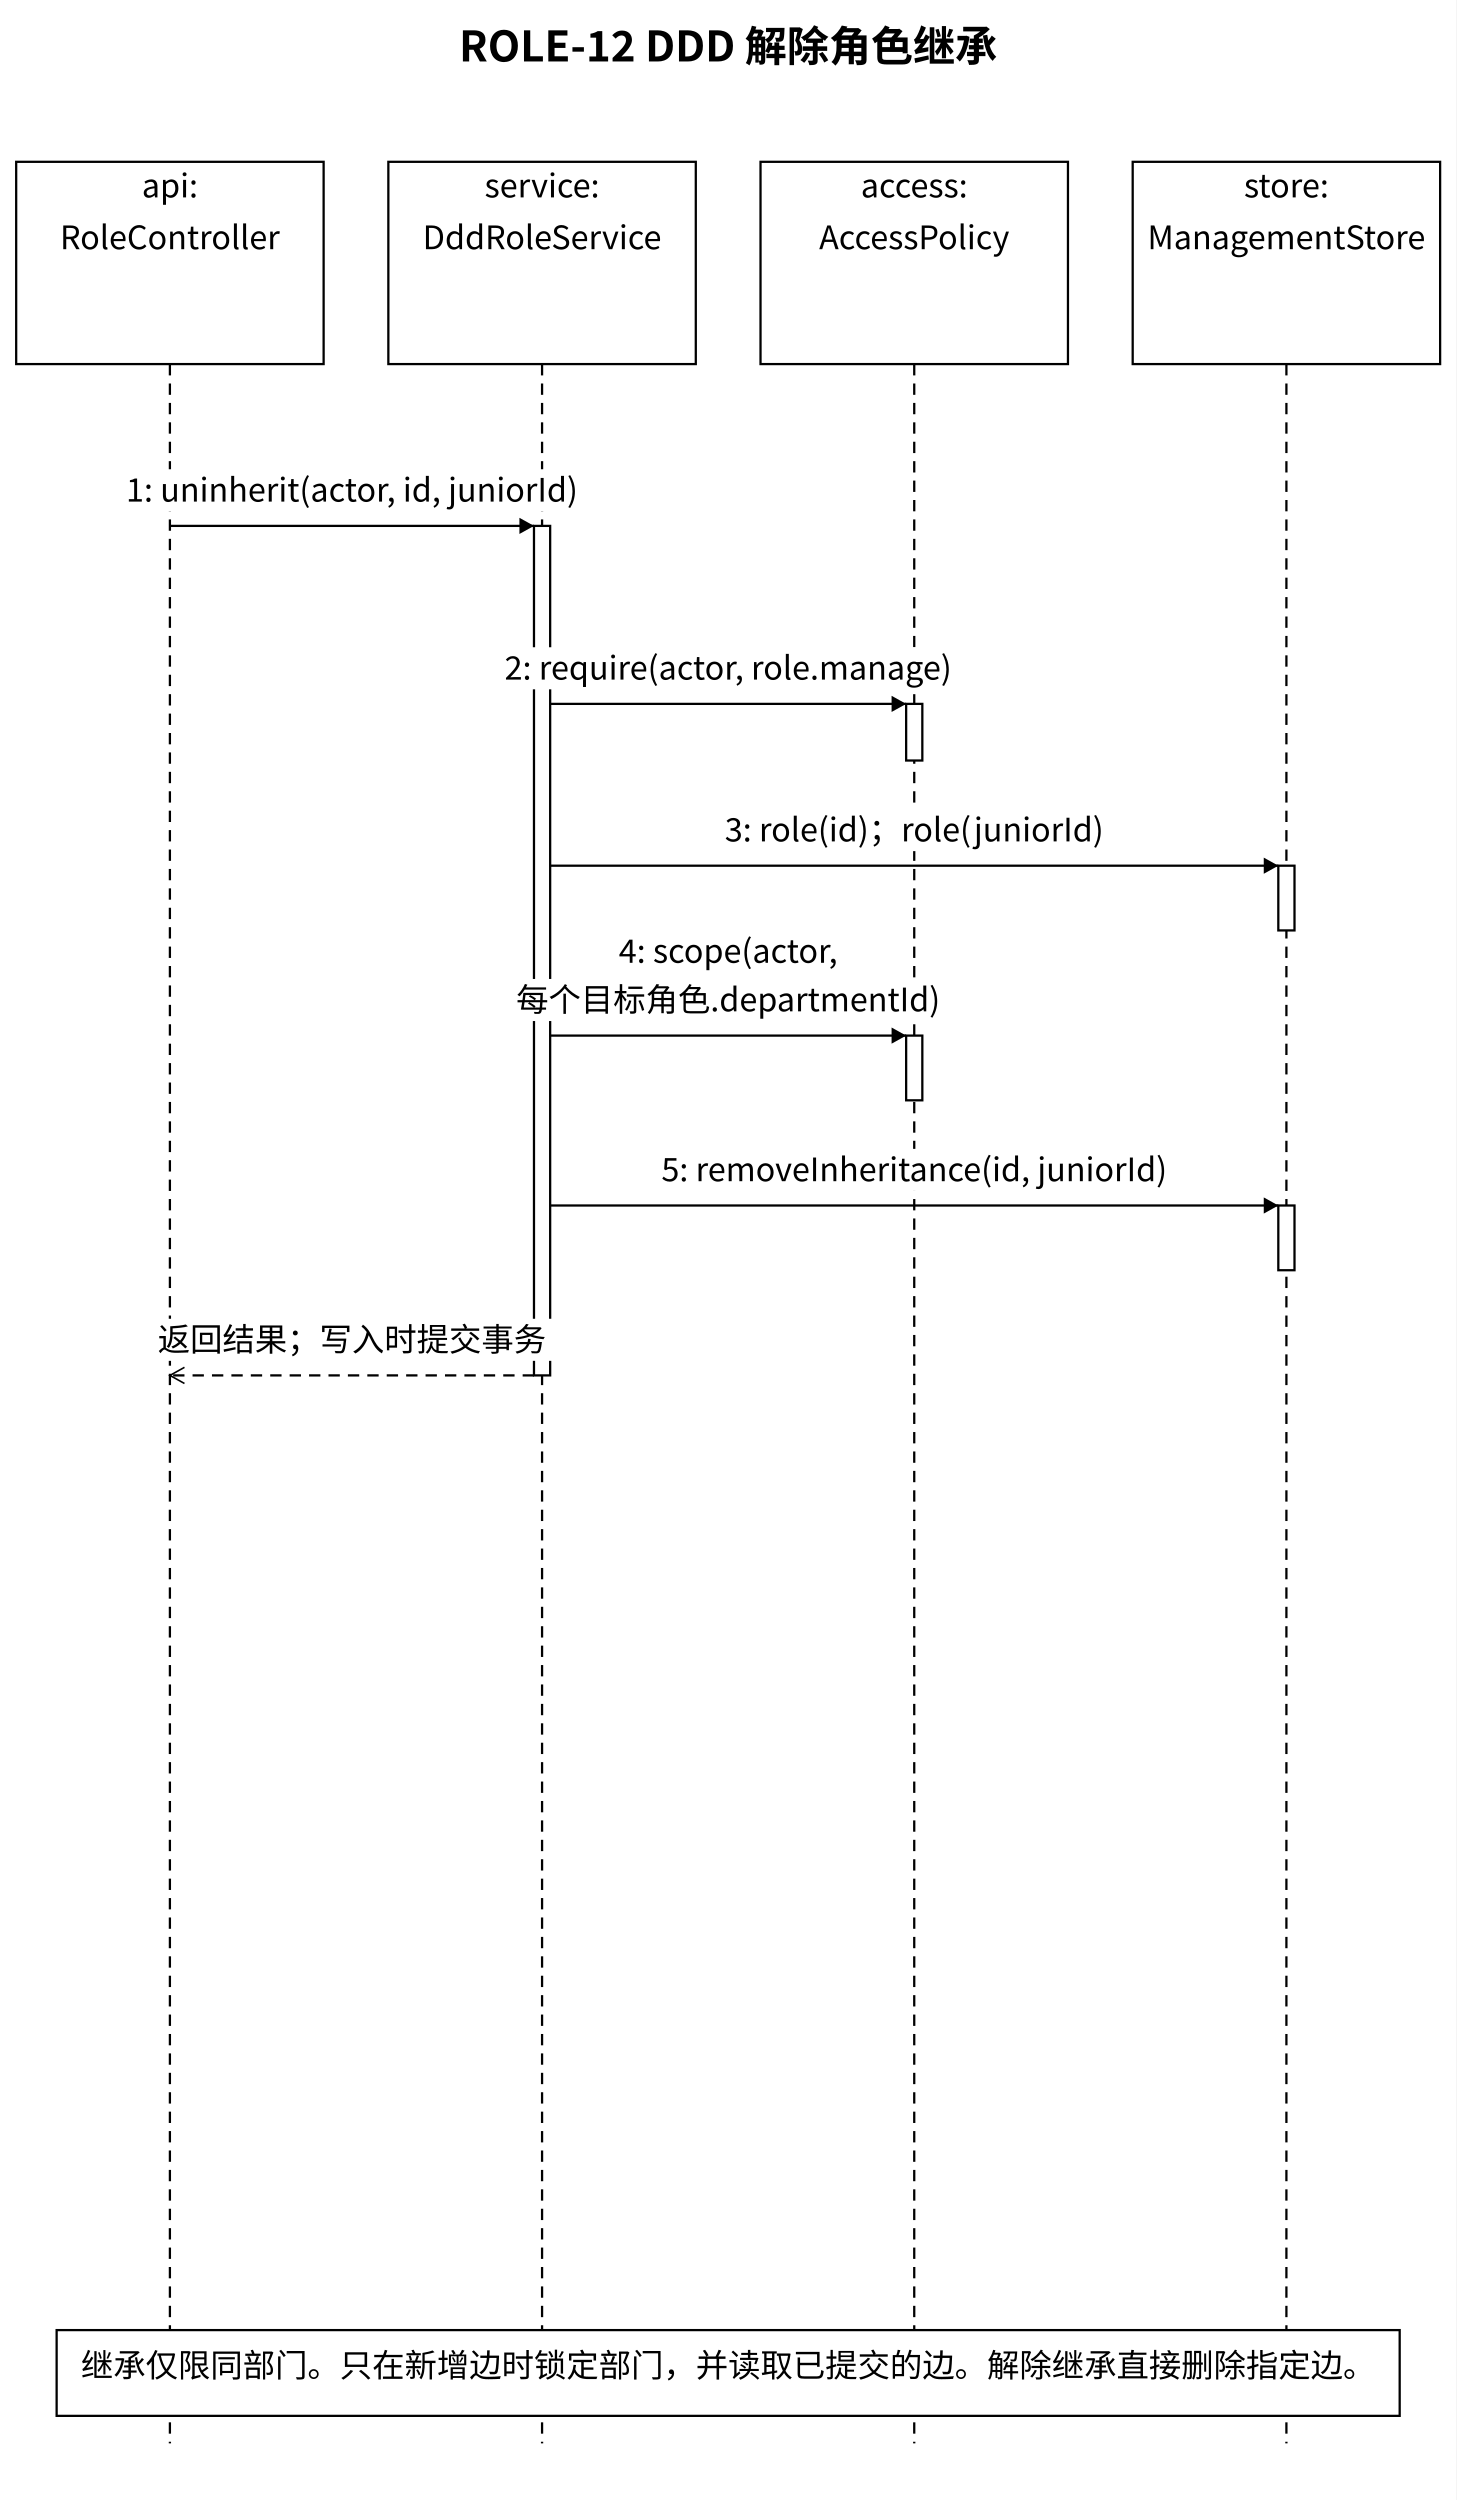
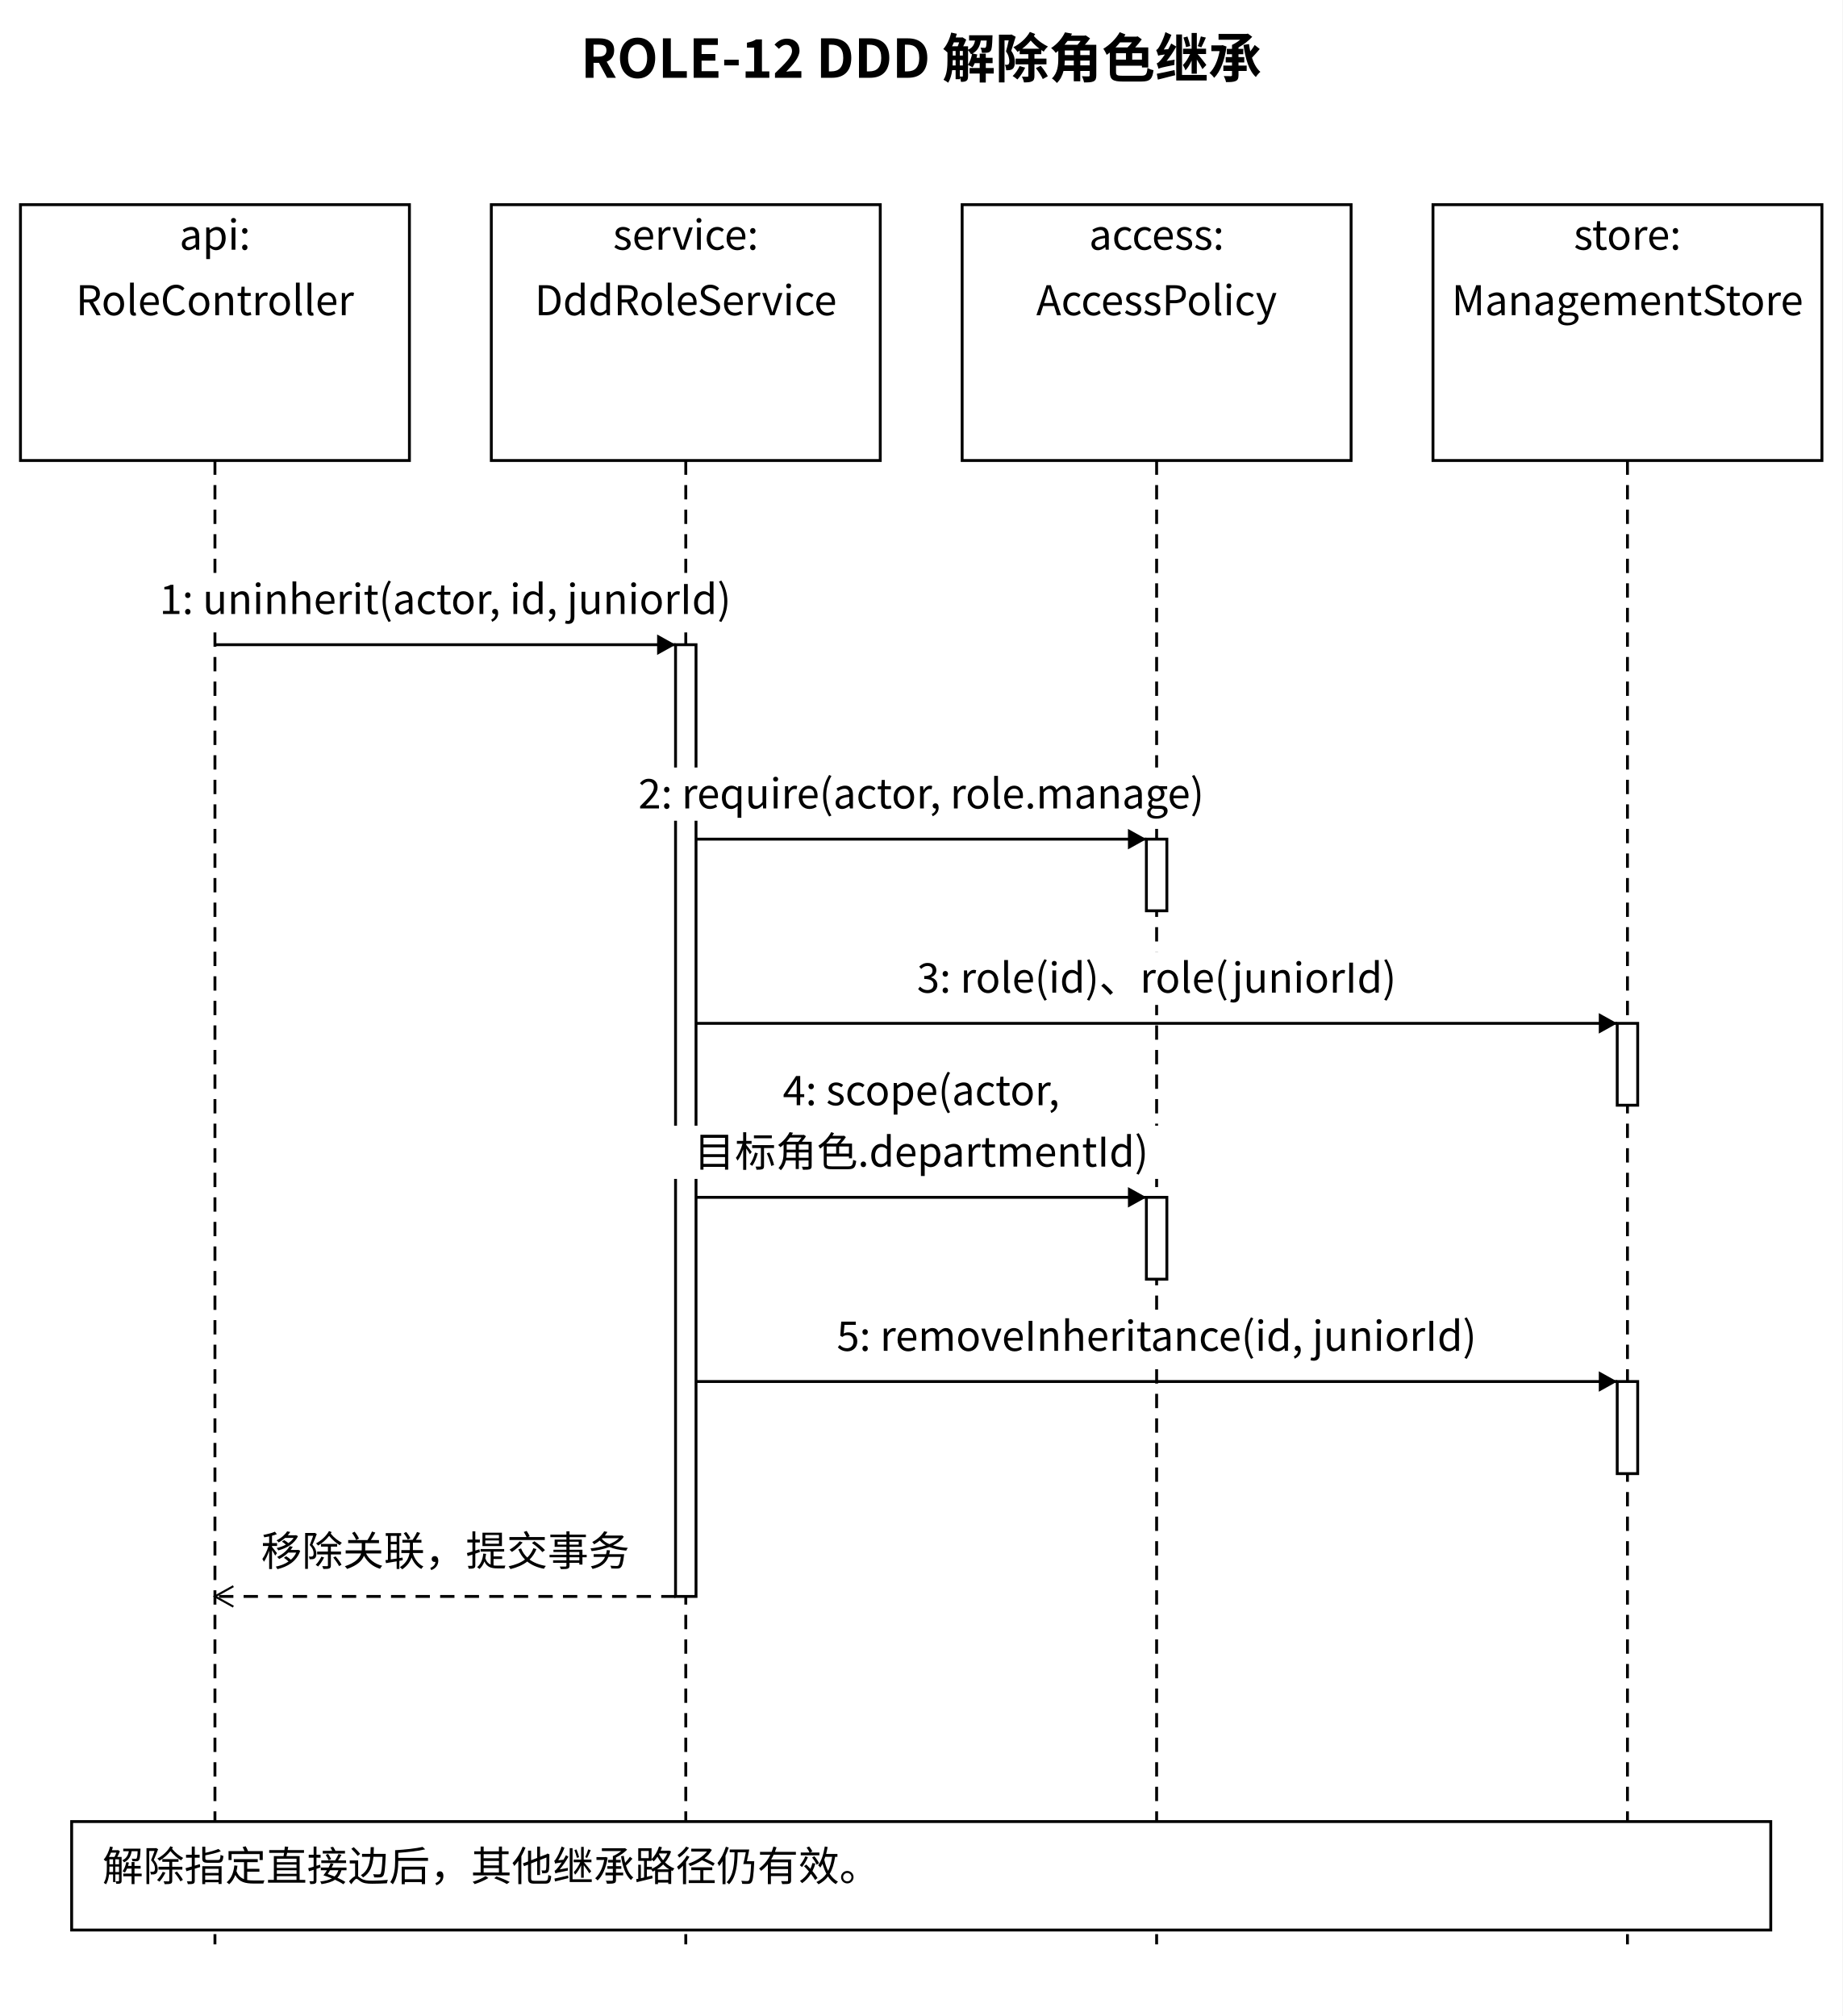
- <svg xmlns="http://www.w3.org/2000/svg" width="900" height="1545" viewBox="0 0 900 1545">
+ <svg xmlns="http://www.w3.org/2000/svg" width="900" height="985" viewBox="0 0 900 985">
  <style>text{font-family:'PingFang SC','Microsoft YaHei','Noto Sans CJK SC',system-ui,sans-serif;fill:black}</style>
  <defs>
    <marker id="open" markerWidth="12" markerHeight="12" refX="10" refY="6" orient="auto" markerUnits="userSpaceOnUse">
      <path d="M1,1 L10,6 L1,11" fill="none" stroke="black" />
    </marker>
    <marker id="filled" markerWidth="12" markerHeight="12" refX="10" refY="6" orient="auto" markerUnits="userSpaceOnUse">
      <path d="M1,1 L10,6 L1,11 Z" fill="black" />
    </marker>
    <marker id="triangle" markerWidth="16" markerHeight="16" refX="14" refY="8" orient="auto" markerUnits="userSpaceOnUse">
      <path d="M1,1 L14,8 L1,15 Z" fill="white" stroke="black" />
    </marker>
  </defs>
  <rect width="100%" height="100%" fill="white" />
  <text x="450.0" y="38" font-size="26" text-anchor="middle" font-weight="600">ROLE-12 DDD 解除角色继承</text>
  <rect x="10" y="100" width="190" height="125" rx="0" fill="white" stroke="black" stroke-width="1.4" />
  <text x="105" y="122" font-size="20" text-anchor="middle" font-weight="400">api:</text>
  <text x="105" y="154" font-size="20" text-anchor="middle" font-weight="400">RoleController</text>
-   <path d="M 105,225 L 105,1510" fill="none" stroke="black" stroke-width="1.4" stroke-dasharray="7 5" />
+   <path d="M 105,225 L 105,950" fill="none" stroke="black" stroke-width="1.4" stroke-dasharray="7 5" />
  <rect x="240" y="100" width="190" height="125" rx="0" fill="white" stroke="black" stroke-width="1.4" />
  <text x="335" y="122" font-size="20" text-anchor="middle" font-weight="400">service:</text>
  <text x="335" y="154" font-size="20" text-anchor="middle" font-weight="400">DddRoleService</text>
-   <path d="M 335,225 L 335,1510" fill="none" stroke="black" stroke-width="1.4" stroke-dasharray="7 5" />
+   <path d="M 335,225 L 335,950" fill="none" stroke="black" stroke-width="1.4" stroke-dasharray="7 5" />
  <rect x="470" y="100" width="190" height="125" rx="0" fill="white" stroke="black" stroke-width="1.4" />
  <text x="565" y="122" font-size="20" text-anchor="middle" font-weight="400">access:</text>
  <text x="565" y="154" font-size="20" text-anchor="middle" font-weight="400">AccessPolicy</text>
-   <path d="M 565,225 L 565,1510" fill="none" stroke="black" stroke-width="1.4" stroke-dasharray="7 5" />
+   <path d="M 565,225 L 565,950" fill="none" stroke="black" stroke-width="1.4" stroke-dasharray="7 5" />
  <rect x="700" y="100" width="190" height="125" rx="0" fill="white" stroke="black" stroke-width="1.4" />
  <text x="795" y="122" font-size="20" text-anchor="middle" font-weight="400">store:</text>
  <text x="795" y="154" font-size="20" text-anchor="middle" font-weight="400">ManagementStore</text>
-   <path d="M 795,225 L 795,1510" fill="none" stroke="black" stroke-width="1.4" stroke-dasharray="7 5" />
-   <rect x="330" y="325" width="10" height="525" rx="0" fill="white" stroke="black" stroke-width="1.4" />
-   <path d="M 105,325 L 330,325" fill="none" stroke="black" stroke-width="1.4" marker-end="url(#filled)" />
-   <rect x="24.4" y="290" width="386.2" height="26" fill="white" />
-   <text x="217.5" y="310" font-size="20" text-anchor="middle" font-weight="400">1: uninherit(actor, id, juniorId)</text>
-   <rect x="560" y="435" width="10" height="35" rx="0" fill="white" stroke="black" stroke-width="1.4" />
-   <path d="M 340,435 L 560,435" fill="none" stroke="black" stroke-width="1.4" marker-end="url(#filled)" />
-   <rect x="274.0" y="400" width="352" height="26" fill="white" />
-   <text x="450.0" y="420" font-size="20" text-anchor="middle" font-weight="400">2: require(actor, role.manage)</text>
-   <rect x="790" y="535" width="10" height="40" rx="0" fill="white" stroke="black" stroke-width="1.4" />
-   <path d="M 340,535 L 790,535" fill="none" stroke="black" stroke-width="1.4" marker-end="url(#filled)" />
-   <rect x="407.5" y="500" width="315" height="26" fill="white" />
-   <text x="565.0" y="520" font-size="20" text-anchor="middle" font-weight="400">3: role(id)；role(juniorId)</text>
-   <rect x="560" y="640" width="10" height="40" rx="0" fill="white" stroke="black" stroke-width="1.4" />
-   <path d="M 340,640 L 560,640" fill="none" stroke="black" stroke-width="1.4" marker-end="url(#filled)" />
-   <rect x="359.5" y="575" width="181" height="26" fill="white" />
-   <text x="450.0" y="595" font-size="20" text-anchor="middle" font-weight="400">4: scope(actor,</text>
-   <rect x="305.2" y="605" width="289.6" height="26" fill="white" />
-   <text x="450.0" y="625" font-size="20" text-anchor="middle" font-weight="400">每个目标角色.departmentId)</text>
-   <rect x="790" y="745" width="10" height="40" rx="0" fill="white" stroke="black" stroke-width="1.4" />
-   <path d="M 340,745 L 790,745" fill="none" stroke="black" stroke-width="1.4" marker-end="url(#filled)" />
-   <rect x="366.2" y="710" width="397.6" height="26" fill="white" />
-   <text x="565.0" y="730" font-size="20" text-anchor="middle" font-weight="400">5: removeInheritance(id, juniorId)</text>
-   <path d="M 330,850 L 105,850" fill="none" stroke="black" stroke-width="1.4" stroke-dasharray="7 5" marker-end="url(#open)" />
-   <rect x="92.5" y="815" width="250" height="26" fill="white" />
-   <text x="217.5" y="835" font-size="20" text-anchor="middle" font-weight="400">返回结果；写入时提交事务</text>
-   <rect x="35" y="1440" width="830" height="53" rx="0" fill="white" stroke="black" stroke-width="1.4" />
-   <text x="50" y="1469" font-size="20" text-anchor="start" font-weight="400">继承仅限同部门。只在新增边时锁定部门，并读取已提交的边。解除继承直接删除指定边。</text>
+   <path d="M 795,225 L 795,950" fill="none" stroke="black" stroke-width="1.4" stroke-dasharray="7 5" />
+   <rect x="330" y="315" width="10" height="465" rx="0" fill="white" stroke="black" stroke-width="1.4" />
+   <path d="M 105,315 L 330,315" fill="none" stroke="black" stroke-width="1.4" marker-end="url(#filled)" />
+   <rect x="24.4" y="280" width="386.2" height="26" fill="white" />
+   <text x="217.5" y="300" font-size="20" text-anchor="middle" font-weight="400">1: uninherit(actor, id, juniorId)</text>
+   <rect x="560" y="410" width="10" height="35" rx="0" fill="white" stroke="black" stroke-width="1.4" />
+   <path d="M 340,410 L 560,410" fill="none" stroke="black" stroke-width="1.4" marker-end="url(#filled)" />
+   <rect x="274.0" y="375" width="352" height="26" fill="white" />
+   <text x="450.0" y="395" font-size="20" text-anchor="middle" font-weight="400">2: require(actor, role.manage)</text>
+   <rect x="790" y="500" width="10" height="40" rx="0" fill="white" stroke="black" stroke-width="1.4" />
+   <path d="M 340,500 L 790,500" fill="none" stroke="black" stroke-width="1.4" marker-end="url(#filled)" />
+   <rect x="407.5" y="465" width="315" height="26" fill="white" />
+   <text x="565.0" y="485" font-size="20" text-anchor="middle" font-weight="400">3: role(id)、role(juniorId)</text>
+   <rect x="560" y="585" width="10" height="40" rx="0" fill="white" stroke="black" stroke-width="1.4" />
+   <path d="M 340,585 L 560,585" fill="none" stroke="black" stroke-width="1.4" marker-end="url(#filled)" />
+   <rect x="359.5" y="520" width="181" height="26" fill="white" />
+   <text x="450.0" y="540" font-size="20" text-anchor="middle" font-weight="400">4: scope(actor,</text>
+   <rect x="325.2" y="550" width="249.6" height="26" fill="white" />
+   <text x="450.0" y="570" font-size="20" text-anchor="middle" font-weight="400">目标角色.departmentId)</text>
+   <rect x="790" y="675" width="10" height="45" rx="0" fill="white" stroke="black" stroke-width="1.4" />
+   <path d="M 340,675 L 790,675" fill="none" stroke="black" stroke-width="1.4" marker-end="url(#filled)" />
+   <rect x="366.2" y="640" width="397.6" height="26" fill="white" />
+   <text x="565.0" y="660" font-size="20" text-anchor="middle" font-weight="400">5: removeInheritance(id, juniorId)</text>
+   <path d="M 330,780 L 105,780" fill="none" stroke="black" stroke-width="1.4" stroke-dasharray="7 5" marker-end="url(#open)" />
+   <rect x="122.5" y="745" width="190" height="26" fill="white" />
+   <text x="217.5" y="765" font-size="20" text-anchor="middle" font-weight="400">移除关联，提交事务</text>
+   <rect x="35" y="890" width="830" height="53" rx="0" fill="white" stroke="black" stroke-width="1.4" />
+   <text x="50" y="919" font-size="20" text-anchor="start" font-weight="400">解除指定直接边后，其他继承路径仍有效。</text>
</svg>
